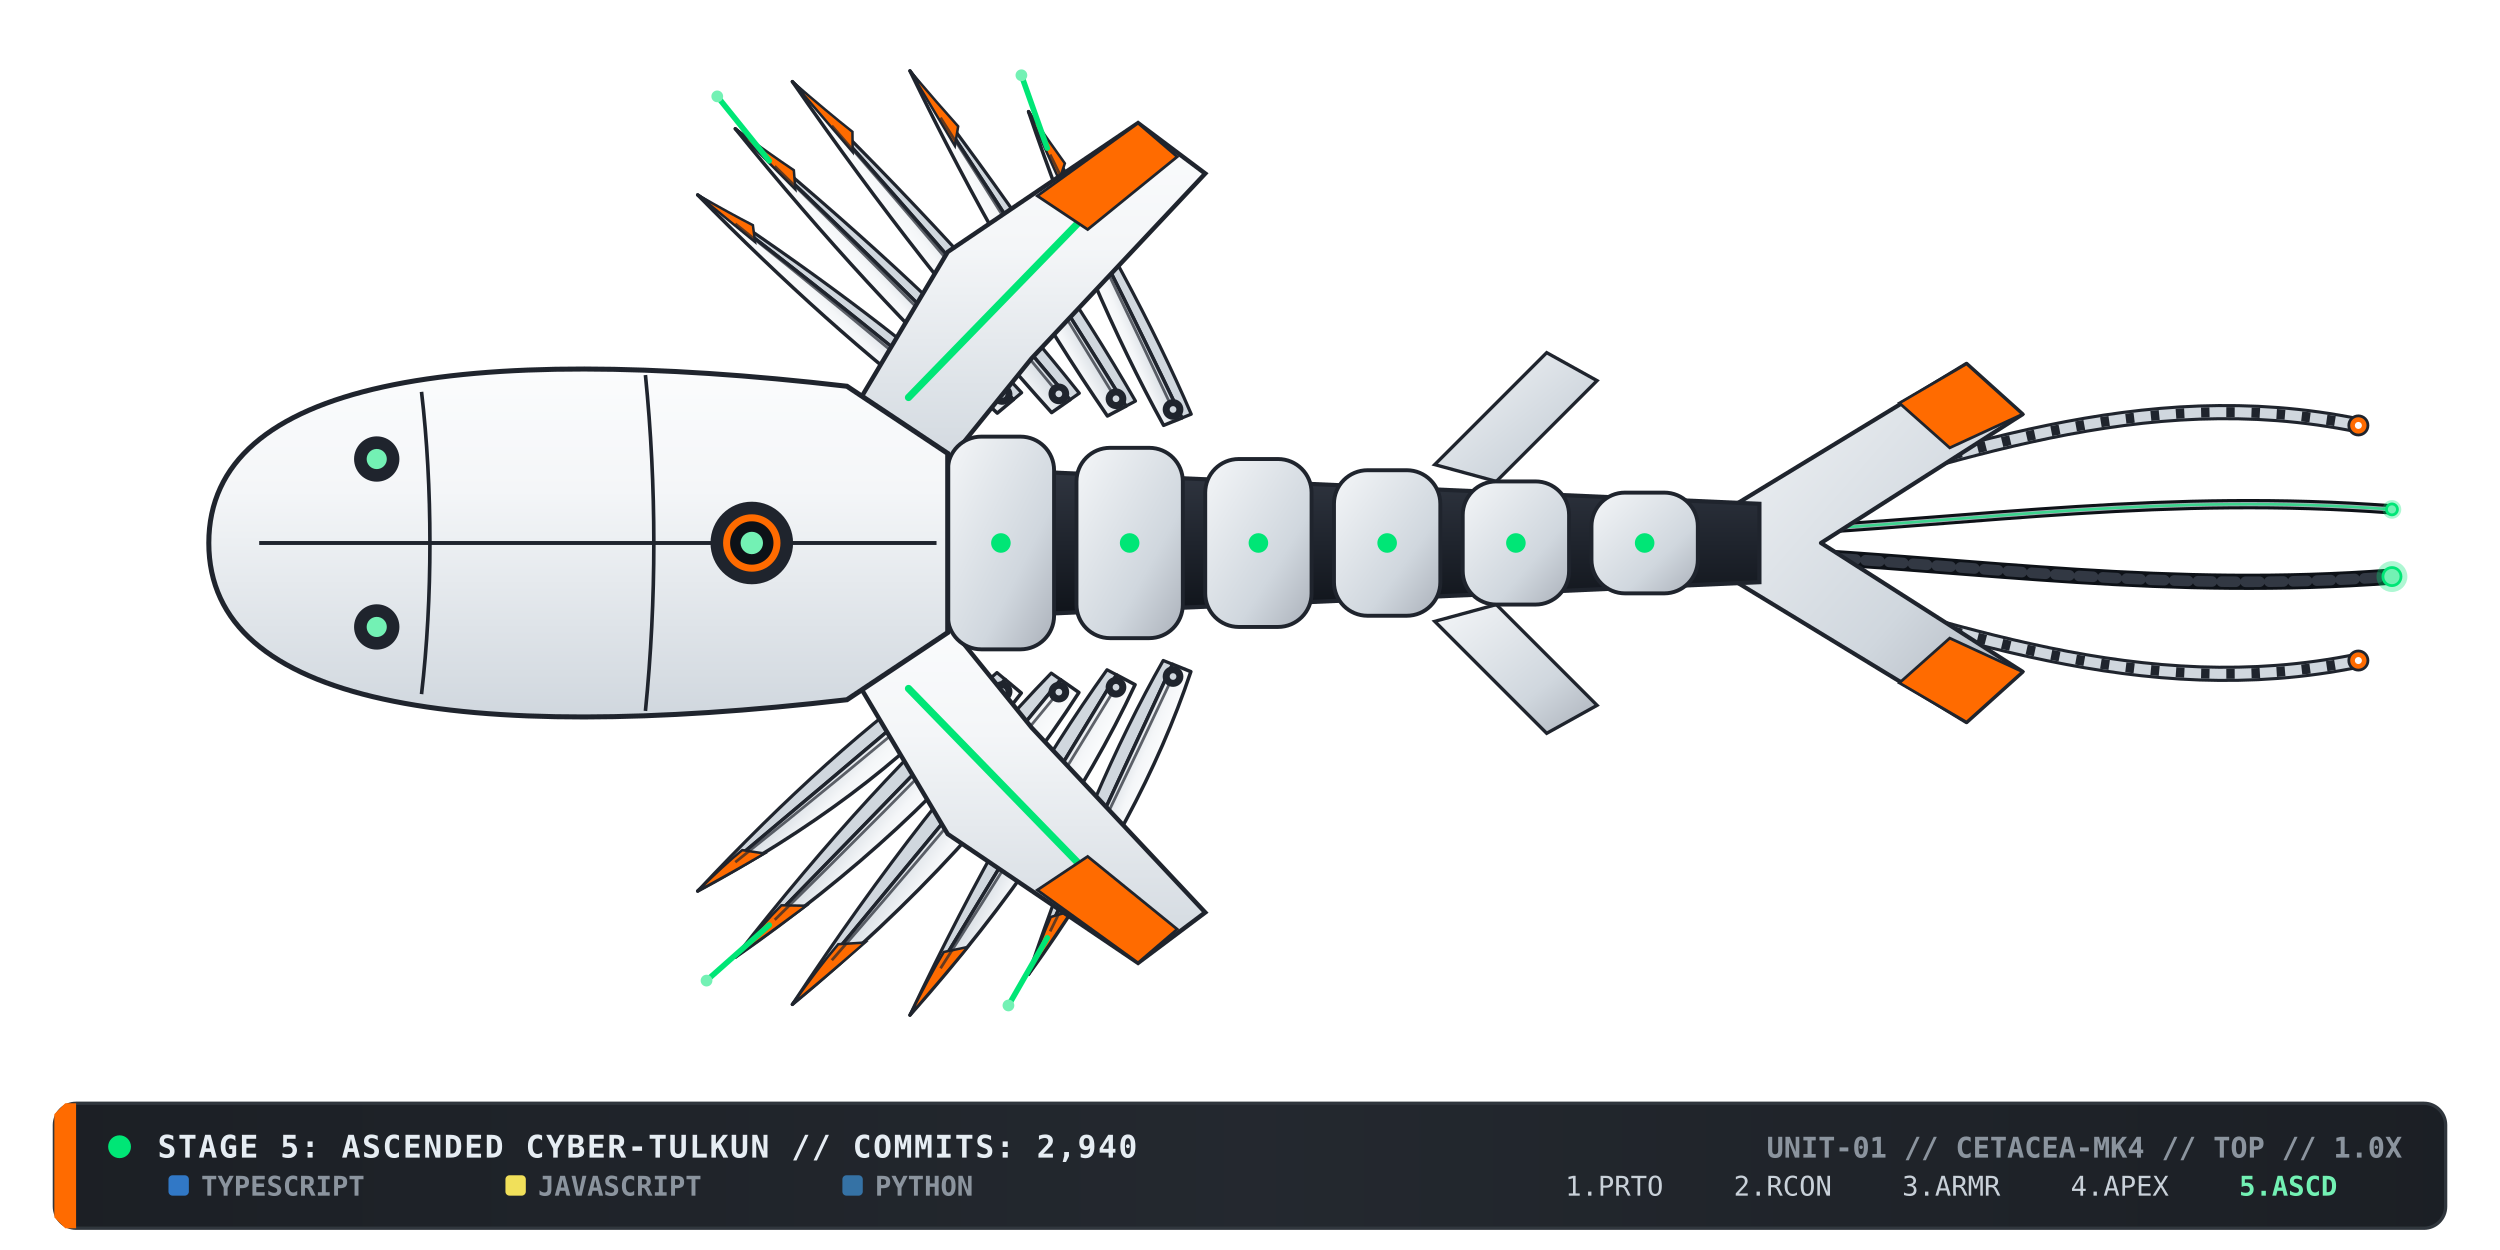
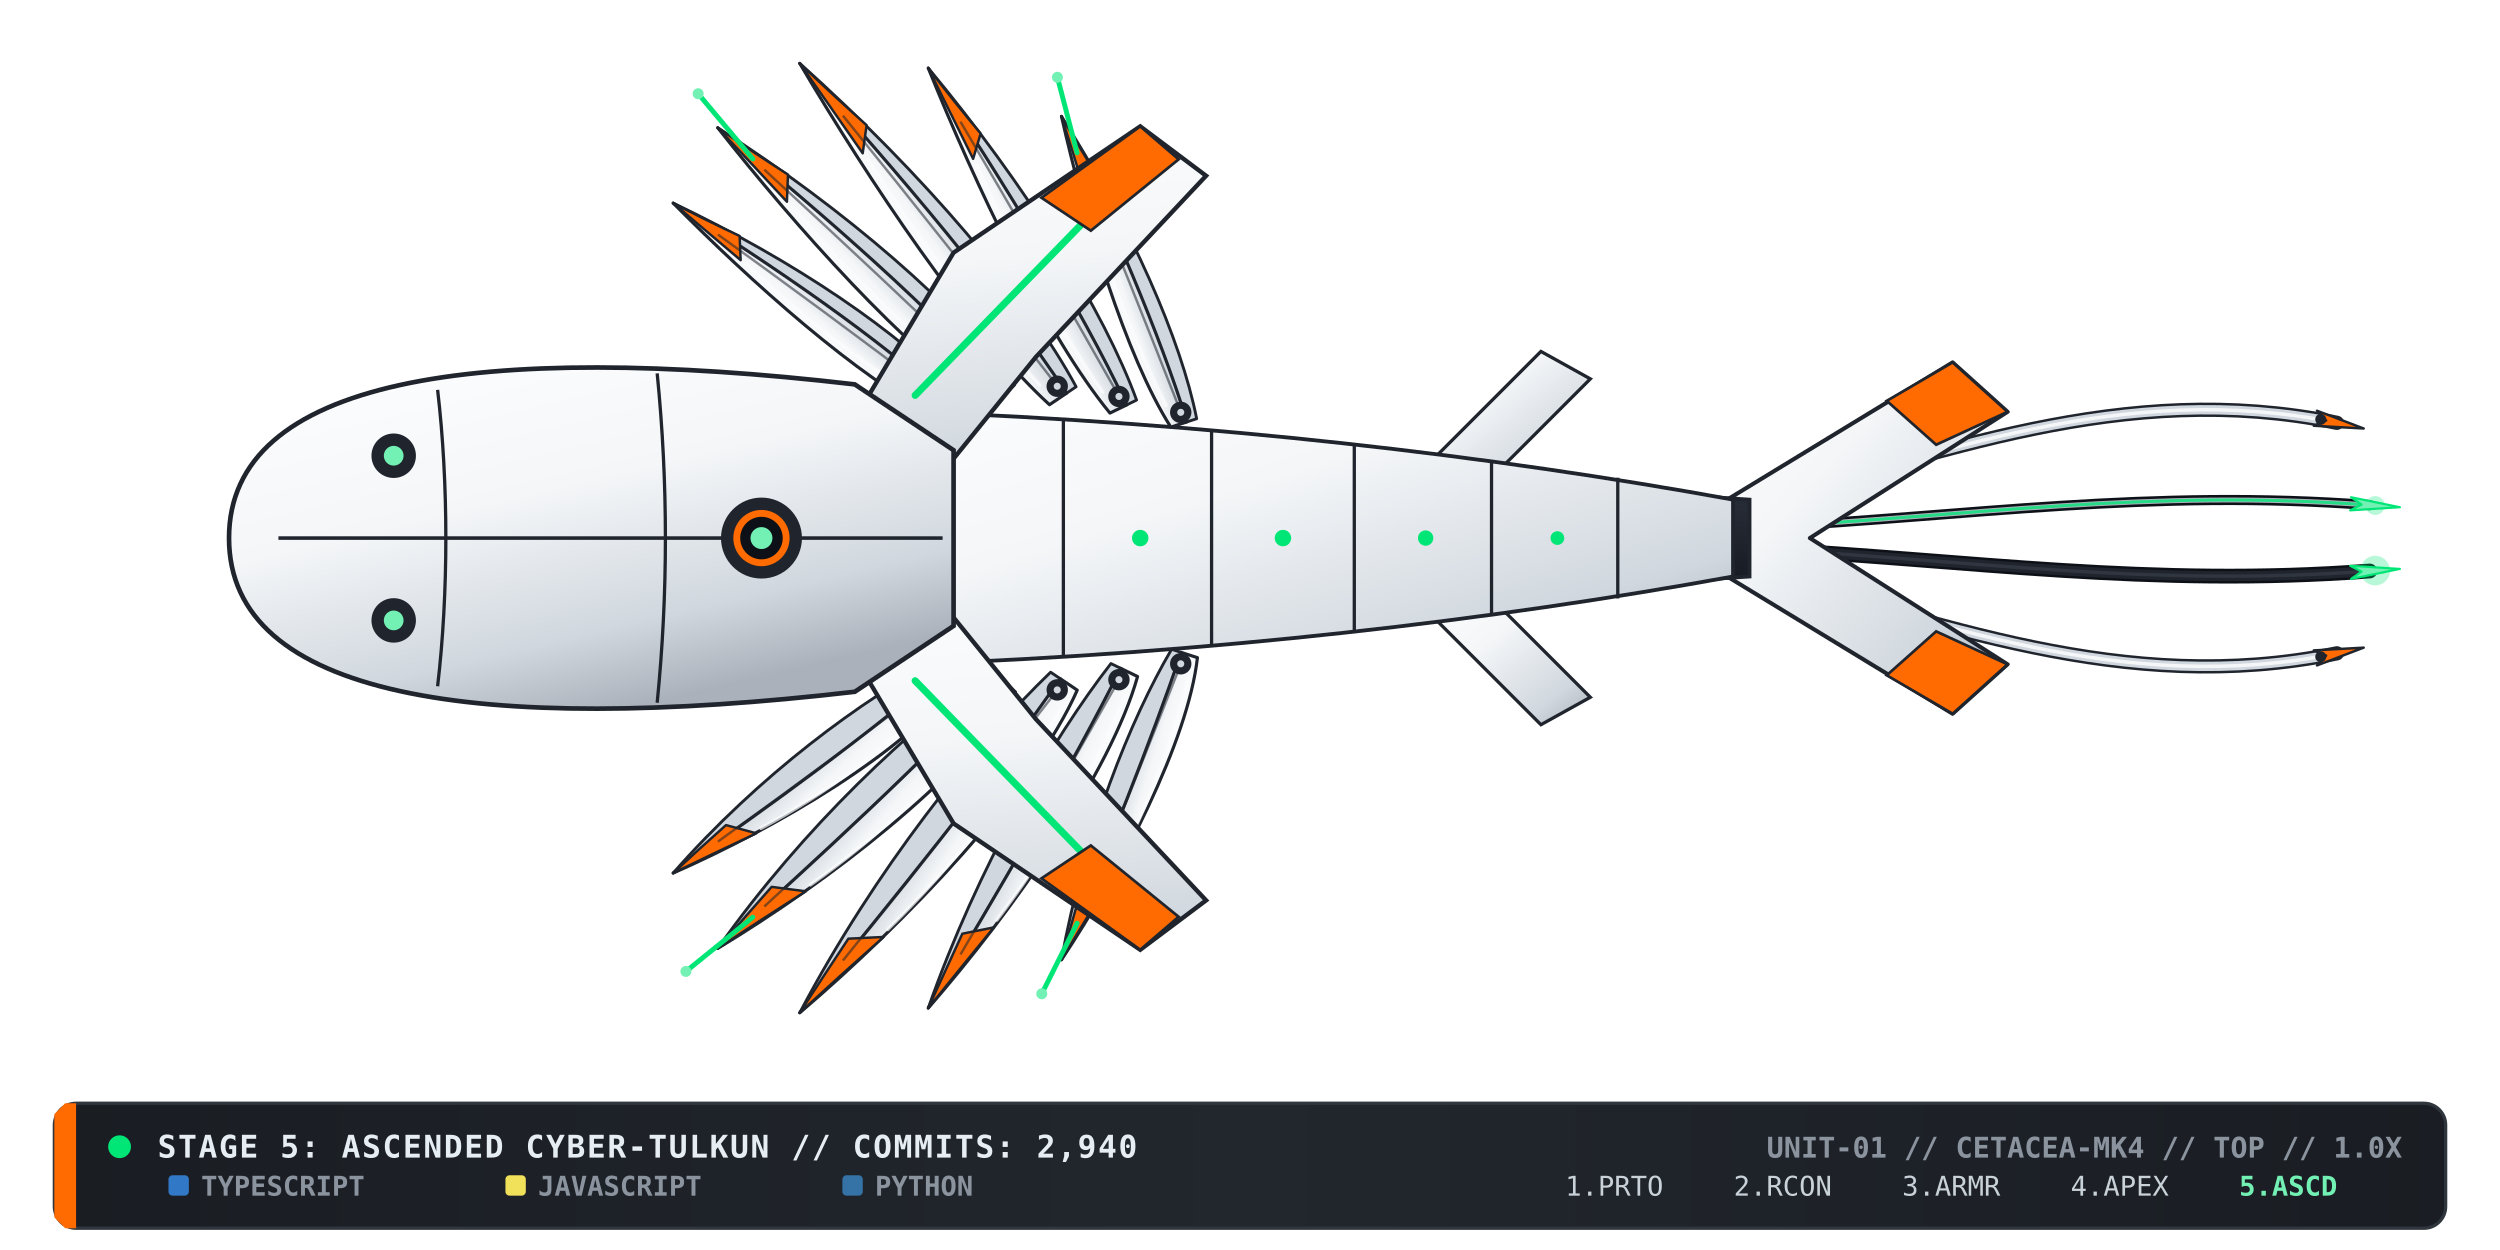
<svg xmlns="http://www.w3.org/2000/svg" viewBox="0 0 920 460" width="920" height="460" role="img" aria-label="Cyber-Tulkun - Armored Leviathan">
  <style>
    .cc-float {
      transform-box: fill-box;
      transform-origin: center;
-       animation: ccFloat 5.60s ease-in-out infinite;
+       animation: ccFloat 5.20s ease-in-out infinite;
+     }
+     .cc-tail-swim {
+       transform-box: fill-box;
+       animation: ccTailSwim 4.20s ease-in-out infinite;
+     }
+     .cc-fluke-wave {
+       transform-box: fill-box;
+       animation: ccFlukeWave 4.20s ease-in-out 0.45s infinite;
    }
    .cc-wing-near {
      transform-box: fill-box;
-       animation: ccWingNear 4.40s ease-in-out infinite;
+       animation: ccWingNear 4.00s ease-in-out infinite;
    }
    .cc-wing-far {
      transform-box: fill-box;
-       animation: ccWingFar 4.40s ease-in-out infinite;
+       animation: ccWingFar 4.00s ease-in-out infinite;
    }
    .cc-f1, .cc-f2, .cc-f3, .cc-f4, .cc-f5, .cc-f6 {
      transform-box: fill-box;
    }
-     .cc-f1 { animation: ccFeatherA 3.20s ease-in-out infinite; }
-     .cc-f2 { animation: ccFeatherB 3.50s ease-in-out 0.25s infinite; }
-     .cc-f3 { animation: ccFeatherA 3.80s ease-in-out 0.55s infinite; }
-     .cc-f4 { animation: ccFeatherB 3.40s ease-in-out 0.8s infinite; }
-     .cc-f5 { animation: ccFeatherA 3.70s ease-in-out 1.1s infinite; }
-     .cc-f6 { animation: ccFeatherB 3.10s ease-in-out 1.35s infinite; }
+     .cc-f1 { animation: ccFeatherA 3.10s ease-in-out infinite; }
+     .cc-f2 { animation: ccFeatherB 3.30s ease-in-out 0.25s infinite; }
+     .cc-f3 { animation: ccFeatherA 3.50s ease-in-out 0.55s infinite; }
+     .cc-f4 { animation: ccFeatherB 3.20s ease-in-out 0.8s infinite; }
+     .cc-f5 { animation: ccFeatherA 3.40s ease-in-out 1.1s infinite; }
+     .cc-f6 { animation: ccFeatherB 3.00s ease-in-out 1.35s infinite; }
    .cc-c1, .cc-c2, .cc-c3, .cc-c4, .cc-c5 {
      transform-box: fill-box;
    }
-     .cc-c1 { animation: ccCableA 4.60s ease-in-out infinite; }
-     .cc-c2 { animation: ccCableB 5.10s ease-in-out 0.4s infinite; }
-     .cc-c3 { animation: ccCableA 4.80s ease-in-out 0.9s infinite; }
-     .cc-c4 { animation: ccCableB 5.40s ease-in-out 1.3s infinite; }
-     .cc-c5 { animation: ccCableA 4.30s ease-in-out 0.6s infinite; }
+     .cc-c1 { animation: ccCableA 4.40s ease-in-out infinite; }
+     .cc-c2 { animation: ccCableB 4.80s ease-in-out 0.35s infinite; }
+     .cc-c3 { animation: ccCableA 4.60s ease-in-out 0.75s infinite; }
+     .cc-c4 { animation: ccCableB 5.10s ease-in-out 1.15s infinite; }
+     .cc-c5 { animation: ccCableA 4.20s ease-in-out 0.55s infinite; }
    .cc-pulse {
-       animation: ccPulse 2.40s ease-in-out infinite;
+       animation: ccPulse 2.20s ease-in-out infinite;
    }
    .cc-hud-blink {
-       animation: ccHudBlink 1.80s ease-in-out infinite;
+       animation: ccHudBlink 1.70s ease-in-out infinite;
    }
    @keyframes ccFloat {
-       0%, 100% { transform: translateY(-5px) rotate(-0.5deg); }
-       50% { transform: translateY(5px) rotate(0.5deg); }
+       0%, 100% { transform: translateY(-9px) rotate(-1.3deg); }
+       50% { transform: translateY(9px) rotate(1.3deg); }
+     }
+     @keyframes ccTailSwim {
+       0%, 100% { transform: rotate(-4.5deg) translateY(-2px); }
+       50% { transform: rotate(5.2deg) translateY(3px); }
+     }
+     @keyframes ccFlukeWave {
+       0%, 100% { transform: rotate(5deg); }
+       50% { transform: rotate(-6deg); }
    }
    @keyframes ccWingNear {
-       0%, 100% { transform: rotate(-2.4deg) translateY(-2px); }
-       50% { transform: rotate(2.8deg) translateY(3px); }
+       0%, 100% { transform: rotate(-6.2deg) translateY(-3px); }
+       50% { transform: rotate(7.2deg) translateY(4px); }
    }
    @keyframes ccWingFar {
-       0%, 100% { transform: rotate(2deg) translateY(2px); }
-       50% { transform: rotate(-2.4deg) translateY(-2px); }
+       0%, 100% { transform: rotate(5.5deg) translateY(2px); }
+       50% { transform: rotate(-6deg) translateY(-3px); }
    }
    @keyframes ccFeatherA {
-       0%, 100% { transform: rotate(-3.2deg); }
-       50% { transform: rotate(3.6deg); }
+       0%, 100% { transform: rotate(-5.2deg); }
+       50% { transform: rotate(6deg); }
    }
    @keyframes ccFeatherB {
-       0%, 100% { transform: rotate(3deg); }
-       50% { transform: rotate(-3.5deg); }
+       0%, 100% { transform: rotate(4.8deg); }
+       50% { transform: rotate(-5.5deg); }
    }
    @keyframes ccCableA {
-       0%, 100% { transform: rotate(-3.2deg) translateY(-2px); }
-       50% { transform: rotate(3.4deg) translateY(2.5px); }
+       0%, 100% { transform: rotate(-5.5deg) translateY(-3px); }
+       50% { transform: rotate(6deg) translateY(3.5px); }
    }
    @keyframes ccCableB {
-       0%, 100% { transform: rotate(2.8deg) translateY(2px); }
-       50% { transform: rotate(-3.1deg) translateY(-2px); }
+       0%, 100% { transform: rotate(5deg) translateY(3px); }
+       50% { transform: rotate(-5.5deg) translateY(-3px); }
    }
    @keyframes ccPulse {
-       0%, 100% { opacity: 0.68; }
+       0%, 100% { opacity: 0.48; }
      50% { opacity: 1; }
    }
    @keyframes ccHudBlink {
-       0%, 100% { opacity: 0.45; }
+       0%, 100% { opacity: 0.4; }
      50% { opacity: 1; }
    }
  </style>
  <defs>
-     <linearGradient id="cc-armor-v" x1="0%" y1="0%" x2="0%" y2="100%">
+     <linearGradient id="cc-armor-v" x1="0%" y1="0%" x2="10%" y2="100%">
+       <stop offset="0%" stop-color="#FBFCFD" />
+       <stop offset="42%" stop-color="#F4F6F8" />
+       <stop offset="100%" stop-color="#D0D7DE" />
+     </linearGradient>
+     <linearGradient id="cc-armor-d" x1="0%" y1="0%" x2="100%" y2="100%">
      <stop offset="0%" stop-color="#FBFCFD" />
      <stop offset="35%" stop-color="#F4F6F8" />
-       <stop offset="100%" stop-color="#D0D7DE" />
-     </linearGradient>
-     <linearGradient id="cc-armor-d" x1="0%" y1="0%" x2="100%" y2="100%">
-       <stop offset="0%" stop-color="#F4F6F8" />
-       <stop offset="65%" stop-color="#D0D7DE" />
+       <stop offset="78%" stop-color="#D0D7DE" />
+       <stop offset="100%" stop-color="#ABB1BA" />
+     </linearGradient>
+     <linearGradient id="cc-head-vol" x1="20%" y1="5%" x2="65%" y2="95%">
+       <stop offset="0%" stop-color="#FBFCFD" />
+       <stop offset="38%" stop-color="#F4F6F8" />
+       <stop offset="78%" stop-color="#D0D7DE" />
      <stop offset="100%" stop-color="#ABB1BA" />
    </linearGradient>
    <linearGradient id="cc-frame-v" x1="0%" y1="0%" x2="0%" y2="100%">
      <stop offset="0%" stop-color="#323843" />
      <stop offset="50%" stop-color="#1F242D" />
      <stop offset="100%" stop-color="#0D1117" />
    </linearGradient>
    <linearGradient id="cc-accent-v" x1="0%" y1="0%" x2="100%" y2="100%">
      <stop offset="0%" stop-color="#FF6B00" />
      <stop offset="100%" stop-color="#A84700" />
    </linearGradient>
    <radialGradient id="cc-energy-glow" cx="50%" cy="50%" r="50%">
-       <stop offset="0%" stop-color="#73F1B4" stop-opacity="0.95" />
-       <stop offset="45%" stop-color="#00E676" stop-opacity="0.55" />
+       <stop offset="0%" stop-color="#73F1B4" stop-opacity="0.98" />
+       <stop offset="45%" stop-color="#00E676" stop-opacity="0.58" />
      <stop offset="100%" stop-color="#00E676" stop-opacity="0" />
    </radialGradient>
    <linearGradient id="cc-hud-bg" x1="0%" y1="0%" x2="100%" y2="0%">
-       <stop offset="0%" stop-color="#0D1117" stop-opacity="0.94" />
-       <stop offset="50%" stop-color="#161B22" stop-opacity="0.94" />
-       <stop offset="100%" stop-color="#0D1117" stop-opacity="0.94" />
+       <stop offset="0%" stop-color="#0D1117" stop-opacity="0.95" />
+       <stop offset="50%" stop-color="#161B22" stop-opacity="0.95" />
+       <stop offset="100%" stop-color="#0D1117" stop-opacity="0.95" />
    </linearGradient>
  </defs>
-   <g transform="translate(0, -6)">
-     <g transform="translate(460, 212) scale(1.03) translate(-460, -212)">
+   <g transform="translate(0, -8)">
+     <g transform="translate(460, 205) scale(1.01) translate(-460, -205)">
      <g class="cc-float">
-         <g>
-           <g class="cc-c1" style="transform-origin: 642px 194px;">
-             <path d="M 642 194 C 710 176, 778 148, 856 164" fill="none" stroke="#1F242D" stroke-width="5.8" stroke-linecap="round" />
-             <path d="M 642 194 C 710 176, 778 148, 856 164" fill="none" stroke="#D0D7DE" stroke-width="3.6" stroke-linecap="round" />
-             <path d="M 642 194 C 710 176, 778 148, 856 164" fill="none" stroke="#1F242D" stroke-width="3.6" stroke-dasharray="3 6" />
-             <circle cx="856" cy="164" r="3.42" fill="#FF6B00" stroke="#1F242D" stroke-width="1" />
-             <circle cx="856" cy="164" r="1.26" fill="#FBFCFD" />
-           </g>
-           <g class="cc-c2" style="transform-origin: 646px 202px;">
-             <path d="M 646 202 C 722 198, 788 188, 868 194" fill="none" stroke="#0D1117" stroke-width="3.7" stroke-linecap="round" />
-             <path d="M 646 202 C 722 198, 788 188, 868 194" fill="none" stroke="#ABB1BA" stroke-width="1.5" stroke-linecap="round" />
-             <path class="cc-pulse" d="M 646 202 C 722 198, 788 188, 868 194" fill="none" stroke="#00E676" stroke-width="0.95" stroke-opacity="0.65" stroke-linecap="round" />
-             <circle class="cc-pulse" cx="868" cy="194" r="3.335" fill="#00E676" fill-opacity="0.32" />
-             <circle class="cc-pulse" cx="868" cy="194" r="1.955" fill="#73F1B4" stroke="#00E676" stroke-width="1" />
-           </g>
-           <g class="cc-c3" style="transform-origin: 646px 210px;">
-             <path d="M 646 210 C 722 214, 788 224, 868 218" fill="none" stroke="#0D1117" stroke-width="5.8" stroke-linecap="round" />
-             <path d="M 646 210 C 722 214, 788 224, 868 218" fill="none" stroke="#323843" stroke-width="3.8" stroke-linecap="round" stroke-dasharray="5 3.5" />
-             <circle class="cc-pulse" cx="868" cy="218" r="5.51" fill="#00E676" fill-opacity="0.32" />
-             <circle class="cc-pulse" cx="868" cy="218" r="3.23" fill="#73F1B4" stroke="#00E676" stroke-width="1" />
-           </g>
-           <g class="cc-c4" style="transform-origin: 642px 218px;">
-             <path d="M 642 218 C 710 236, 778 264, 856 248" fill="none" stroke="#1F242D" stroke-width="5.8" stroke-linecap="round" />
-             <path d="M 642 218 C 710 236, 778 264, 856 248" fill="none" stroke="#D0D7DE" stroke-width="3.6" stroke-linecap="round" />
-             <path d="M 642 218 C 710 236, 778 264, 856 248" fill="none" stroke="#1F242D" stroke-width="3.6" stroke-dasharray="3 6" />
-             <circle cx="856" cy="248" r="3.42" fill="#FF6B00" stroke="#1F242D" stroke-width="1" />
-             <circle cx="856" cy="248" r="1.26" fill="#FBFCFD" />
-           </g>
+         <g class="cc-tail-swim" style="transform-origin: 430px 206px;">
+           <g>
+             <g class="cc-c1" style="transform-origin: 642px 194px;">
+               <path d="M 642 194 C 710 176, 778 148, 856 164" fill="none" stroke="#1F242D" stroke-width="5.2" stroke-linecap="round" />
+               <path d="M 642 194 C 710 176, 778 148, 856 164" fill="none" stroke="#D0D7DE" stroke-width="3.4" stroke-linecap="round" />
+               <path d="M 642 194 C 710 176, 778 148, 856 164" fill="none" stroke="#FBFCFD" stroke-width="1.292" stroke-linecap="round" opacity="0.85" />
+               <g transform="translate(856, 164) rotate(12)">
+                 <path d="M -8 -2.8 L 10 0 L -8 2.8 L -4 0 Z" fill="#FF6B00" stroke="#1F242D" stroke-width="0.9" stroke-linejoin="round" />
+                 <circle cx="-6" cy="0" r="2" fill="#1F242D" />
+               </g>
+             </g>
+             <g class="cc-c2" style="transform-origin: 646px 202px;">
+               <path d="M 646 202 C 722 198, 788 188, 868 194" fill="none" stroke="#0D1117" stroke-width="3.7" stroke-linecap="round" />
+               <path d="M 646 202 C 722 198, 788 188, 868 194" fill="none" stroke="#ABB1BA" stroke-width="1.8" stroke-linecap="round" />
+               <path class="cc-pulse" d="M 646 202 C 722 198, 788 188, 868 194" fill="none" stroke="#00E676" stroke-width="1.1" stroke-opacity="0.78" stroke-linecap="round" />
+               <g transform="translate(868, 194) rotate(4)">
+                 <circle class="cc-pulse" cx="2" cy="0" r="3.45" fill="#00E676" fill-opacity="0.28" />
+                 <path class="cc-pulse" d="M -7 -2.4 L 11 0 L -7 2.4 L -3 0 Z" fill="#73F1B4" stroke="#00E676" stroke-width="0.8" stroke-linejoin="round" />
+               </g>
+             </g>
+             <g class="cc-c3" style="transform-origin: 646px 210px;">
+               <path d="M 646 210 C 722 214, 788 224, 868 218" fill="none" stroke="#0D1117" stroke-width="5.4" stroke-linecap="round" />
+               <path d="M 646 210 C 722 214, 788 224, 868 218" fill="none" stroke="#1F242D" stroke-width="3.6" stroke-linecap="round" />
+               <path d="M 646 210 C 722 214, 788 224, 868 218" fill="none" stroke="#323843" stroke-width="1.26" stroke-linecap="round" opacity="0.85" />
+               <g transform="translate(868, 218) rotate(-4)">
+                 <circle class="cc-pulse" cx="2" cy="0" r="5.4" fill="#00E676" fill-opacity="0.28" />
+                 <path class="cc-pulse" d="M -7 -2.4 L 11 0 L -7 2.4 L -3 0 Z" fill="#73F1B4" stroke="#00E676" stroke-width="0.8" stroke-linejoin="round" />
+               </g>
+             </g>
+             <g class="cc-c4" style="transform-origin: 642px 218px;">
+               <path d="M 642 218 C 710 236, 778 264, 856 248" fill="none" stroke="#1F242D" stroke-width="5.2" stroke-linecap="round" />
+               <path d="M 642 218 C 710 236, 778 264, 856 248" fill="none" stroke="#D0D7DE" stroke-width="3.4" stroke-linecap="round" />
+               <path d="M 642 218 C 710 236, 778 264, 856 248" fill="none" stroke="#FBFCFD" stroke-width="1.292" stroke-linecap="round" opacity="0.85" />
+               <g transform="translate(856, 248) rotate(-12)">
+                 <path d="M -8 -2.8 L 10 0 L -8 2.8 L -4 0 Z" fill="#FF6B00" stroke="#1F242D" stroke-width="0.9" stroke-linejoin="round" />
+                 <circle cx="-6" cy="0" r="2" fill="#1F242D" />
+               </g>
+             </g>
+           </g>
+           <g>
+             <path d="M 526 178 L 566 138 L 584 148 L 548 184 Z" fill="url(#cc-armor-d)" stroke="#1F242D" stroke-width="1.2" />
+             <path d="M 526 234 L 566 274 L 584 264 L 548 228 Z" fill="url(#cc-armor-d)" stroke="#1F242D" stroke-width="1.2" />
+           </g>
+           <g class="cc-fluke-wave" style="transform-origin: 632px 206px;">
+             <path d="M 624 198 L 716 142 L 736 160 L 664 206 L 736 252 L 716 270 L 624 214 Z" fill="url(#cc-armor-d)" stroke="#1F242D" stroke-width="1.5" stroke-linejoin="round" />
+             <path d="M 692 156 L 716 142 L 736 160 L 710 172 Z" fill="#FF6B00" stroke="#1F242D" stroke-width="1" />
+             <path d="M 692 256 L 716 270 L 736 252 L 710 240 Z" fill="#FF6B00" stroke="#1F242D" stroke-width="1" />
+           </g>
+           <path d="M 332 172 L 642 192 L 642 220 L 332 240 Z" fill="url(#cc-frame-v)" stroke="#1F242D" stroke-width="1.4" />
+           <path d="M 336 160 C 446 164, 548 176, 636 192 L 636 220 C 548 236, 446 248, 336 252 Z" fill="url(#cc-armor-d)" stroke="#1F242D" stroke-width="1.4" />
+           <path d="M 392 163 L 392 249 M 446 167 L 446 245 M 498 172 L 498 240 M 548 178 L 548 234 M 594 184 L 594 228" stroke="#1F242D" stroke-width="1.2" />
+           <circle class="cc-pulse" cx="420" cy="206" r="3" fill="#00E676" />
+           <circle class="cc-pulse" cx="472" cy="206" r="3" fill="#00E676" />
+           <circle class="cc-pulse" cx="524" cy="206" r="2.8" fill="#00E676" />
+           <circle class="cc-pulse" cx="572" cy="206" r="2.5" fill="#00E676" />
        </g>
        <g class="cc-wing-far" style="transform-origin: 344px 170px;">
-           <g transform="translate(356.0, 158.0) rotate(-135.0)">
+           <g transform="translate(350.0, 158.0) rotate(-138.0)">
            <g class="cc-f1" style="transform-origin: 0px 0px;">
-               <path d="M 0 1.8 Q 62.4 -3.9, 120 -12 Q 50.4 2.25, 0 5.4 Z" fill="#D0D7DE" stroke="#1F242D" stroke-width="1.15" stroke-linejoin="round" />
-               <path d="M 0 -5.25 Q 54 -12.6, 120 -12 Q 62.4 -3.9, 0 1.8 Z" fill="url(#cc-armor-v)" stroke="#1F242D" stroke-width="1.25" stroke-linejoin="round" />
-               <path d="M 93.6 -9.4 Q 108 -10.8, 120 -12 Q 106.8 -8.4, 98.4 -5.7 Z" fill="#FF6B00" stroke="#1F242D" stroke-width="0.9" />
-               <path d="M 3 0 Q 57.6 -4.56, 103.2 -9.8" fill="none" stroke="#1F242D" stroke-width="1" opacity="0.7" />
-               <circle cx="4" cy="0" r="3.2" fill="#1F242D" stroke="#1F242D" stroke-width="1" />
-               <circle cx="4" cy="0" r="1.2" fill="#D0D7DE" />
-             </g>
-           </g>
-           <g transform="translate(374.0, 156.0) rotate(-130.0)">
+               <path d="M 0 1.0 C 37.2 1.7, 80.6 -5.8, 124.0 -12.0 C 76.9 2.0, 29.8 8.4, 0 5.2 Z" fill="#D0D7DE" stroke="#1F242D" stroke-width="1.05" stroke-linejoin="round" />
+               <path d="M 0 -5.6 C 31.0 -14.3, 84.3 -14.3, 124.0 -12.0 C 80.6 -4.4, 34.7 1.7, 0 1.2 Z" fill="url(#cc-armor-v)" stroke="#1F242D" stroke-width="1.15" stroke-linejoin="round" />
+               <path d="M 91.8 -11.0 Q 109.1 -11.5, 124.0 -12.0 Q 110.4 -8.5, 98.0 -4.7 Z" fill="#FF6B00" stroke="#1F242D" stroke-width="0.9" stroke-linejoin="round" />
+               <path d="M 8 -4.7 Q 49.6 -11.9, 89.3 -10.7" fill="none" stroke="#FBFCFD" stroke-width="1.3" stroke-linecap="round" opacity="0.7" />
+               <path d="M 5 0 Q 55.8 -4.3, 104.2 -9.6" fill="none" stroke="#1F242D" stroke-width="0.9" opacity="0.55" />
+               <circle cx="4" cy="0" r="3.4" fill="#1F242D" stroke="#1F242D" stroke-width="1" />
+               <circle cx="4" cy="0" r="1.3" fill="#D0D7DE" />
+             </g>
+           </g>
+           <g transform="translate(370.0, 154.0) rotate(-132.0)">
            <g class="cc-f2" style="transform-origin: 0px 0px;">
-               <path d="M 0 1.92 Q 71.76 -3.8, 138 -12 Q 57.96 2.8, 0 5.76 Z" fill="#D0D7DE" stroke="#1F242D" stroke-width="1.15" stroke-linejoin="round" />
-               <path d="M 0 -5.6 Q 62.1 -13.28, 138 -12 Q 71.76 -3.8, 0 1.92 Z" fill="url(#cc-armor-v)" stroke="#1F242D" stroke-width="1.25" stroke-linejoin="round" />
-               <path d="M 107.6 -9.5 Q 124.2 -10.88, 138 -12 Q 122.82 -8.28, 113.2 -5.5 Z" fill="#FF6B00" stroke="#1F242D" stroke-width="0.9" />
-               <path d="M 3 0 Q 66.24 -4.56, 118.7 -9.8" fill="none" stroke="#1F242D" stroke-width="1" opacity="0.7" />
-               <path class="cc-pulse" d="M 121.4 -10.1 L 151.0 -9.5" stroke="#00E676" stroke-width="2" stroke-linecap="round" />
-               <circle class="cc-pulse" cx="151.0" cy="-9.5" r="2.1" fill="#73F1B4" />
-               <circle cx="4" cy="0" r="3.2" fill="#1F242D" stroke="#1F242D" stroke-width="1" />
-               <circle cx="4" cy="0" r="1.2" fill="#D0D7DE" />
-             </g>
-           </g>
-           <g transform="translate(394.0, 156.0) rotate(-125.0)">
+               <path d="M 0 1.1 C 42.6 1.9, 92.3 -5.8, 142.0 -12.0 C 88.0 2.8, 34.1 9.3, 0 5.6 Z" fill="#D0D7DE" stroke="#1F242D" stroke-width="1.05" stroke-linejoin="round" />
+               <path d="M 0 -6.1 C 35.5 -15.4, 96.6 -15.0, 142.0 -12.0 C 92.3 -4.3, 39.8 1.9, 0 1.4 Z" fill="url(#cc-armor-v)" stroke="#1F242D" stroke-width="1.15" stroke-linejoin="round" />
+               <path d="M 105.1 -11.3 Q 125.0 -11.6, 142.0 -12.0 Q 126.4 -8.3, 112.2 -4.4 Z" fill="#FF6B00" stroke="#1F242D" stroke-width="0.9" stroke-linejoin="round" />
+               <path d="M 8 -5.1 Q 56.8 -12.7, 102.2 -11.0" fill="none" stroke="#FBFCFD" stroke-width="1.3" stroke-linecap="round" opacity="0.7" />
+               <path d="M 5 0 Q 63.9 -4.3, 119.3 -9.6" fill="none" stroke="#1F242D" stroke-width="0.9" opacity="0.55" />
+               <path class="cc-pulse" d="M 125.0 -10.1 L 156.0 -9.0" stroke="#00E676" stroke-width="1.8" stroke-linecap="round" />
+               <circle class="cc-pulse" cx="156.0" cy="-9.0" r="2" fill="#73F1B4" />
+               <circle cx="4" cy="0" r="3.4" fill="#1F242D" stroke="#1F242D" stroke-width="1" />
+               <circle cx="4" cy="0" r="1.3" fill="#D0D7DE" />
+             </g>
+           </g>
+           <g transform="translate(392.0, 154.0) rotate(-124.0)">
            <g class="cc-f3" style="transform-origin: 0px 0px;">
-               <path d="M 0 2.04 Q 78 -4.6, 150 -14 Q 63 2.35, 0 6.12 Z" fill="#D0D7DE" stroke="#1F242D" stroke-width="1.15" stroke-linejoin="round" />
-               <path d="M 0 -5.95 Q 67.5 -14.36, 150 -14 Q 78 -4.6, 0 2.04 Z" fill="url(#cc-armor-v)" stroke="#1F242D" stroke-width="1.25" stroke-linejoin="round" />
-               <path d="M 117.0 -10.8 Q 135 -12.56, 150 -14 Q 133.5 -9.86, 123.0 -6.7 Z" fill="#FF6B00" stroke="#1F242D" stroke-width="0.9" />
-               <path d="M 3 0 Q 72 -5.32, 129.0 -11.5" fill="none" stroke="#1F242D" stroke-width="1" opacity="0.7" />
-               <circle cx="4" cy="0" r="3.2" fill="#1F242D" stroke="#1F242D" stroke-width="1" />
-               <circle cx="4" cy="0" r="1.2" fill="#D0D7DE" />
-             </g>
-           </g>
-           <g transform="translate(414.0, 158.0) rotate(-118.0)">
+               <path d="M 0 1.1 C 46.2 1.9, 100.1 -5.8, 154.0 -12.0 C 95.5 2.8, 37.0 9.3, 0 5.6 Z" fill="#D0D7DE" stroke="#1F242D" stroke-width="1.05" stroke-linejoin="round" />
+               <path d="M 0 -6.1 C 38.5 -15.4, 104.7 -15.0, 154.0 -12.0 C 100.1 -4.3, 43.1 1.9, 0 1.4 Z" fill="url(#cc-armor-v)" stroke="#1F242D" stroke-width="1.15" stroke-linejoin="round" />
+               <path d="M 114.0 -11.3 Q 135.5 -11.6, 154.0 -12.0 Q 137.1 -8.3, 121.7 -4.4 Z" fill="#FF6B00" stroke="#1F242D" stroke-width="0.9" stroke-linejoin="round" />
+               <path d="M 8 -5.1 Q 61.6 -12.7, 110.9 -11.0" fill="none" stroke="#FBFCFD" stroke-width="1.3" stroke-linecap="round" opacity="0.7" />
+               <path d="M 5 0 Q 69.3 -4.3, 129.4 -9.6" fill="none" stroke="#1F242D" stroke-width="0.9" opacity="0.55" />
+               <circle cx="4" cy="0" r="3.4" fill="#1F242D" stroke="#1F242D" stroke-width="1" />
+               <circle cx="4" cy="0" r="1.3" fill="#D0D7DE" />
+             </g>
+           </g>
+           <g transform="translate(414.0, 158.0) rotate(-116.0)">
            <g class="cc-f4" style="transform-origin: 0px 0px;">
-               <path d="M 0 1.92 Q 73.84 -2.9, 142 -10 Q 59.64 3.8, 0 5.76 Z" fill="#D0D7DE" stroke="#1F242D" stroke-width="1.15" stroke-linejoin="round" />
-               <path d="M 0 -5.6 Q 63.9 -12.88, 142 -10 Q 73.84 -2.9, 0 1.92 Z" fill="url(#cc-armor-v)" stroke="#1F242D" stroke-width="1.25" stroke-linejoin="round" />
-               <path d="M 110.8 -8.4 Q 127.8 -9.28, 142 -10 Q 126.38 -6.58, 116.4 -4.1 Z" fill="#FF6B00" stroke="#1F242D" stroke-width="0.9" />
-               <path d="M 3 0 Q 68.16 -3.8, 122.1 -8.2" fill="none" stroke="#1F242D" stroke-width="1" opacity="0.7" />
-               <circle cx="4" cy="0" r="3.2" fill="#1F242D" stroke="#1F242D" stroke-width="1" />
-               <circle cx="4" cy="0" r="1.2" fill="#D0D7DE" />
-             </g>
-           </g>
-           <g transform="translate(434.0, 162.0) rotate(-112.0)">
+               <path d="M 0 1.0 C 42.6 1.7, 92.3 -4.8, 142.0 -10.0 C 88.0 3.3, 34.1 8.8, 0 5.2 Z" fill="#D0D7DE" stroke="#1F242D" stroke-width="1.05" stroke-linejoin="round" />
+               <path d="M 0 -5.6 C 35.5 -14.1, 96.6 -13.2, 142.0 -10.0 C 92.3 -3.5, 39.8 1.7, 0 1.2 Z" fill="url(#cc-armor-v)" stroke="#1F242D" stroke-width="1.15" stroke-linejoin="round" />
+               <path d="M 105.1 -9.8 Q 125.0 -9.9, 142.0 -10.0 Q 126.4 -6.8, 112.2 -3.3 Z" fill="#FF6B00" stroke="#1F242D" stroke-width="0.9" stroke-linejoin="round" />
+               <path d="M 8 -4.7 Q 56.8 -11.5, 102.2 -9.6" fill="none" stroke="#FBFCFD" stroke-width="1.3" stroke-linecap="round" opacity="0.7" />
+               <path d="M 5 0 Q 63.9 -3.6, 119.3 -8.0" fill="none" stroke="#1F242D" stroke-width="0.9" opacity="0.55" />
+               <circle cx="4" cy="0" r="3.4" fill="#1F242D" stroke="#1F242D" stroke-width="1" />
+               <circle cx="4" cy="0" r="1.3" fill="#D0D7DE" />
+             </g>
+           </g>
+           <g transform="translate(436.0, 164.0) rotate(-108.0)">
            <g class="cc-f5" style="transform-origin: 0px 0px;">
-               <path d="M 0 1.8 Q 63.44 -2.1, 122 -8 Q 51.24 4.25, 0 5.4 Z" fill="#D0D7DE" stroke="#1F242D" stroke-width="1.15" stroke-linejoin="round" />
-               <path d="M 0 -5.25 Q 54.9 -11.8, 122 -8 Q 63.44 -2.1, 0 1.8 Z" fill="url(#cc-armor-v)" stroke="#1F242D" stroke-width="1.25" stroke-linejoin="round" />
-               <path d="M 95.2 -7.0 Q 109.8 -7.6, 122 -8 Q 108.58 -5, 100.0 -2.9 Z" fill="#FF6B00" stroke="#1F242D" stroke-width="0.9" />
-               <path d="M 3 0 Q 58.56 -3.04, 104.9 -6.6" fill="none" stroke="#1F242D" stroke-width="1" opacity="0.7" />
-               <path class="cc-pulse" d="M 107.4 -6.7 L 135.0 -5.5" stroke="#00E676" stroke-width="2" stroke-linecap="round" />
-               <circle class="cc-pulse" cx="135.0" cy="-5.5" r="2.1" fill="#73F1B4" />
-               <circle cx="4" cy="0" r="3.2" fill="#1F242D" stroke="#1F242D" stroke-width="1" />
-               <circle cx="4" cy="0" r="1.2" fill="#D0D7DE" />
+               <path d="M 0 0.9 C 36.0 1.6, 78.0 -3.8, 120.0 -8.0 C 74.4 3.8, 28.8 8.3, 0 4.8 Z" fill="#D0D7DE" stroke="#1F242D" stroke-width="1.05" stroke-linejoin="round" />
+               <path d="M 0 -5.1 C 30.0 -12.8, 81.6 -11.5, 120.0 -8.0 C 78.0 -2.7, 33.6 1.6, 0 1.1 Z" fill="url(#cc-armor-v)" stroke="#1F242D" stroke-width="1.15" stroke-linejoin="round" />
+               <path d="M 88.8 -8.4 Q 105.6 -8.1, 120.0 -8.0 Q 106.8 -5.2, 94.8 -2.2 Z" fill="#FF6B00" stroke="#1F242D" stroke-width="0.9" stroke-linejoin="round" />
+               <path d="M 8 -4.3 Q 48.0 -10.3, 86.4 -8.1" fill="none" stroke="#FBFCFD" stroke-width="1.3" stroke-linecap="round" opacity="0.7" />
+               <path d="M 5 0 Q 54.0 -2.9, 100.8 -6.4" fill="none" stroke="#1F242D" stroke-width="0.9" opacity="0.55" />
+               <path class="cc-pulse" d="M 105.6 -6.7 L 134.0 -5.0" stroke="#00E676" stroke-width="1.8" stroke-linecap="round" />
+               <circle class="cc-pulse" cx="134.0" cy="-5.0" r="2" fill="#73F1B4" />
+               <circle cx="4" cy="0" r="3.4" fill="#1F242D" stroke="#1F242D" stroke-width="1" />
+               <circle cx="4" cy="0" r="1.3" fill="#D0D7DE" />
            </g>
          </g>
          <path d="M 308 176 L 352 102 L 420 56 L 444 74 L 382 140 L 348 182 Z" fill="url(#cc-armor-v)" stroke="#1F242D" stroke-width="1.6" />
          <path class="cc-pulse" d="M 338 154 L 408 82" stroke="#00E676" stroke-width="2.6" stroke-linecap="round" />
          <path d="M 384 82 L 420 56 L 434 68 L 402 94 Z" fill="#FF6B00" stroke="#1F242D" stroke-width="1" />
        </g>
        <g class="cc-wing-near" style="transform-origin: 344px 242px;">
-           <g transform="translate(356.0, 254.0) rotate(135.0)">
+           <g transform="translate(350.0, 254.0) rotate(138.0)">
            <g class="cc-f2" style="transform-origin: 0px 0px;">
-               <path d="M 0 1.8 Q 62.4 6.9, 120 12 Q 50.4 14.25, 0 5.4 Z" fill="#D0D7DE" stroke="#1F242D" stroke-width="1.15" stroke-linejoin="round" />
-               <path d="M 0 -5.25 Q 54 -7.8, 120 12 Q 62.4 6.9, 0 1.8 Z" fill="url(#cc-armor-v)" stroke="#1F242D" stroke-width="1.25" stroke-linejoin="round" />
-               <path d="M 93.6 4.6 Q 108 8.4, 120 12 Q 106.8 12, 98.4 11.1 Z" fill="#FF6B00" stroke="#1F242D" stroke-width="0.9" />
-               <path d="M 3 0 Q 57.6 4.56, 103.2 9.8" fill="none" stroke="#1F242D" stroke-width="1" opacity="0.7" />
-               <circle cx="4" cy="0" r="3.2" fill="#1F242D" stroke="#1F242D" stroke-width="1" />
-               <circle cx="4" cy="0" r="1.2" fill="#D0D7DE" />
-             </g>
-           </g>
-           <g transform="translate(374.0, 256.0) rotate(130.0)">
+               <path d="M 0 1.0 C 37.2 1.7, 80.6 5.8, 124.0 12.0 C 76.9 17.6, 29.8 12.8, 0 5.2 Z" fill="#D0D7DE" stroke="#1F242D" stroke-width="1.05" stroke-linejoin="round" />
+               <path d="M 0 -5.6 C 31.0 -11.9, 84.3 -1.1, 124.0 12.0 C 80.6 6.4, 34.7 1.7, 0 1.2 Z" fill="url(#cc-armor-v)" stroke="#1F242D" stroke-width="1.15" stroke-linejoin="round" />
+               <path d="M 91.8 2.5 Q 109.1 7.7, 124.0 12.0 Q 110.4 12.2, 98.0 12.1 Z" fill="#FF6B00" stroke="#1F242D" stroke-width="0.9" stroke-linejoin="round" />
+               <path d="M 8 -4.7 Q 49.6 -7.1, 89.3 2.7" fill="none" stroke="#FBFCFD" stroke-width="1.3" stroke-linecap="round" opacity="0.7" />
+               <path d="M 5 0 Q 55.8 4.3, 104.2 9.6" fill="none" stroke="#1F242D" stroke-width="0.9" opacity="0.55" />
+               <circle cx="4" cy="0" r="3.4" fill="#1F242D" stroke="#1F242D" stroke-width="1" />
+               <circle cx="4" cy="0" r="1.3" fill="#D0D7DE" />
+             </g>
+           </g>
+           <g transform="translate(370.0, 258.0) rotate(132.0)">
            <g class="cc-f3" style="transform-origin: 0px 0px;">
-               <path d="M 0 1.92 Q 71.76 7, 138 12 Q 57.96 14.8, 0 5.76 Z" fill="#D0D7DE" stroke="#1F242D" stroke-width="1.15" stroke-linejoin="round" />
-               <path d="M 0 -5.6 Q 62.1 -8.48, 138 12 Q 71.76 7, 0 1.92 Z" fill="url(#cc-armor-v)" stroke="#1F242D" stroke-width="1.25" stroke-linejoin="round" />
-               <path d="M 107.6 4.4 Q 124.2 8.32, 138 12 Q 122.82 12.12, 113.2 11.3 Z" fill="#FF6B00" stroke="#1F242D" stroke-width="0.9" />
-               <path d="M 3 0 Q 66.24 4.56, 118.7 9.8" fill="none" stroke="#1F242D" stroke-width="1" opacity="0.7" />
-               <path class="cc-pulse" d="M 121.4 10.1 L 151.0 14.5" stroke="#00E676" stroke-width="2" stroke-linecap="round" />
-               <circle class="cc-pulse" cx="151.0" cy="14.5" r="2.1" fill="#73F1B4" />
-               <circle cx="4" cy="0" r="3.2" fill="#1F242D" stroke="#1F242D" stroke-width="1" />
-               <circle cx="4" cy="0" r="1.2" fill="#D0D7DE" />
-             </g>
-           </g>
-           <g transform="translate(394.0, 256.0) rotate(125.0)">
+               <path d="M 0 1.1 C 42.6 1.9, 92.3 5.8, 142.0 12.0 C 88.0 18.4, 34.1 13.6, 0 5.6 Z" fill="#D0D7DE" stroke="#1F242D" stroke-width="1.05" stroke-linejoin="round" />
+               <path d="M 0 -6.1 C 35.5 -13.0, 96.6 -1.8, 142.0 12.0 C 92.3 6.5, 39.8 1.9, 0 1.4 Z" fill="url(#cc-armor-v)" stroke="#1F242D" stroke-width="1.15" stroke-linejoin="round" />
+               <path d="M 105.1 2.1 Q 125.0 7.6, 142.0 12.0 Q 126.4 12.3, 112.2 12.4 Z" fill="#FF6B00" stroke="#1F242D" stroke-width="0.9" stroke-linejoin="round" />
+               <path d="M 8 -5.1 Q 56.8 -7.9, 102.2 2.4" fill="none" stroke="#FBFCFD" stroke-width="1.3" stroke-linecap="round" opacity="0.7" />
+               <path d="M 5 0 Q 63.9 4.3, 119.3 9.6" fill="none" stroke="#1F242D" stroke-width="0.9" opacity="0.55" />
+               <path class="cc-pulse" d="M 125.0 10.1 L 156.0 15.0" stroke="#00E676" stroke-width="1.8" stroke-linecap="round" />
+               <circle class="cc-pulse" cx="156.0" cy="15.0" r="2" fill="#73F1B4" />
+               <circle cx="4" cy="0" r="3.4" fill="#1F242D" stroke="#1F242D" stroke-width="1" />
+               <circle cx="4" cy="0" r="1.3" fill="#D0D7DE" />
+             </g>
+           </g>
+           <g transform="translate(392.0, 258.0) rotate(124.0)">
            <g class="cc-f4" style="transform-origin: 0px 0px;">
-               <path d="M 0 2.04 Q 78 8, 150 14 Q 63 16.35, 0 6.12 Z" fill="#D0D7DE" stroke="#1F242D" stroke-width="1.15" stroke-linejoin="round" />
-               <path d="M 0 -5.95 Q 67.5 -8.76, 150 14 Q 78 8, 0 2.04 Z" fill="url(#cc-armor-v)" stroke="#1F242D" stroke-width="1.25" stroke-linejoin="round" />
-               <path d="M 117.0 5.4 Q 135 9.84, 150 14 Q 133.5 13.94, 123.0 12.9 Z" fill="#FF6B00" stroke="#1F242D" stroke-width="0.9" />
-               <path d="M 3 0 Q 72 5.32, 129.0 11.5" fill="none" stroke="#1F242D" stroke-width="1" opacity="0.7" />
-               <circle cx="4" cy="0" r="3.2" fill="#1F242D" stroke="#1F242D" stroke-width="1" />
-               <circle cx="4" cy="0" r="1.2" fill="#D0D7DE" />
-             </g>
-           </g>
-           <g transform="translate(414.0, 254.0) rotate(118.0)">
+               <path d="M 0 1.1 C 46.2 1.9, 100.1 5.8, 154.0 12.0 C 95.5 18.4, 37.0 13.6, 0 5.6 Z" fill="#D0D7DE" stroke="#1F242D" stroke-width="1.05" stroke-linejoin="round" />
+               <path d="M 0 -6.1 C 38.5 -13.0, 104.7 -1.8, 154.0 12.0 C 100.1 6.5, 43.1 1.9, 0 1.4 Z" fill="url(#cc-armor-v)" stroke="#1F242D" stroke-width="1.15" stroke-linejoin="round" />
+               <path d="M 114.0 2.1 Q 135.5 7.6, 154.0 12.0 Q 137.1 12.3, 121.7 12.4 Z" fill="#FF6B00" stroke="#1F242D" stroke-width="0.9" stroke-linejoin="round" />
+               <path d="M 8 -5.1 Q 61.6 -7.9, 110.9 2.4" fill="none" stroke="#FBFCFD" stroke-width="1.3" stroke-linecap="round" opacity="0.7" />
+               <path d="M 5 0 Q 69.3 4.3, 129.4 9.6" fill="none" stroke="#1F242D" stroke-width="0.9" opacity="0.55" />
+               <circle cx="4" cy="0" r="3.4" fill="#1F242D" stroke="#1F242D" stroke-width="1" />
+               <circle cx="4" cy="0" r="1.3" fill="#D0D7DE" />
+             </g>
+           </g>
+           <g transform="translate(414.0, 254.0) rotate(116.0)">
            <g class="cc-f5" style="transform-origin: 0px 0px;">
-               <path d="M 0 1.92 Q 73.84 6.1, 142 10 Q 59.64 13.8, 0 5.76 Z" fill="#D0D7DE" stroke="#1F242D" stroke-width="1.15" stroke-linejoin="round" />
-               <path d="M 0 -5.6 Q 63.9 -8.88, 142 10 Q 73.84 6.1, 0 1.92 Z" fill="url(#cc-armor-v)" stroke="#1F242D" stroke-width="1.25" stroke-linejoin="round" />
-               <path d="M 110.8 3.2 Q 127.8 6.72, 142 10 Q 126.38 10.42, 116.4 9.9 Z" fill="#FF6B00" stroke="#1F242D" stroke-width="0.9" />
-               <path d="M 3 0 Q 68.16 3.8, 122.1 8.2" fill="none" stroke="#1F242D" stroke-width="1" opacity="0.7" />
-               <circle cx="4" cy="0" r="3.2" fill="#1F242D" stroke="#1F242D" stroke-width="1" />
-               <circle cx="4" cy="0" r="1.2" fill="#D0D7DE" />
-             </g>
-           </g>
-           <g transform="translate(434.0, 250.0) rotate(112.0)">
+               <path d="M 0 1.0 C 42.6 1.7, 92.3 4.8, 142.0 10.0 C 88.0 16.3, 34.1 12.4, 0 5.2 Z" fill="#D0D7DE" stroke="#1F242D" stroke-width="1.05" stroke-linejoin="round" />
+               <path d="M 0 -5.6 C 35.5 -12.1, 96.6 -2.2, 142.0 10.0 C 92.3 5.5, 39.8 1.7, 0 1.2 Z" fill="url(#cc-armor-v)" stroke="#1F242D" stroke-width="1.15" stroke-linejoin="round" />
+               <path d="M 105.1 1.4 Q 125.0 6.1, 142.0 10.0 Q 126.4 10.4, 112.2 10.7 Z" fill="#FF6B00" stroke="#1F242D" stroke-width="0.9" stroke-linejoin="round" />
+               <path d="M 8 -4.7 Q 56.8 -7.5, 102.2 1.6" fill="none" stroke="#FBFCFD" stroke-width="1.3" stroke-linecap="round" opacity="0.7" />
+               <path d="M 5 0 Q 63.9 3.6, 119.3 8.0" fill="none" stroke="#1F242D" stroke-width="0.9" opacity="0.55" />
+               <circle cx="4" cy="0" r="3.4" fill="#1F242D" stroke="#1F242D" stroke-width="1" />
+               <circle cx="4" cy="0" r="1.3" fill="#D0D7DE" />
+             </g>
+           </g>
+           <g transform="translate(436.0, 248.0) rotate(108.0)">
            <g class="cc-f6" style="transform-origin: 0px 0px;">
-               <path d="M 0 1.8 Q 63.44 5.1, 122 8 Q 51.24 12.25, 0 5.4 Z" fill="#D0D7DE" stroke="#1F242D" stroke-width="1.15" stroke-linejoin="round" />
-               <path d="M 0 -5.25 Q 54.9 -8.6, 122 8 Q 63.44 5.1, 0 1.8 Z" fill="url(#cc-armor-v)" stroke="#1F242D" stroke-width="1.25" stroke-linejoin="round" />
-               <path d="M 95.2 2.2 Q 109.8 5.2, 122 8 Q 108.58 8.6, 100.0 8.3 Z" fill="#FF6B00" stroke="#1F242D" stroke-width="0.9" />
-               <path d="M 3 0 Q 58.56 3.04, 104.9 6.6" fill="none" stroke="#1F242D" stroke-width="1" opacity="0.7" />
-               <path class="cc-pulse" d="M 107.4 6.7 L 135.0 10.5" stroke="#00E676" stroke-width="2" stroke-linecap="round" />
-               <circle class="cc-pulse" cx="135.0" cy="10.5" r="2.1" fill="#73F1B4" />
-               <circle cx="4" cy="0" r="3.2" fill="#1F242D" stroke="#1F242D" stroke-width="1" />
-               <circle cx="4" cy="0" r="1.2" fill="#D0D7DE" />
+               <path d="M 0 0.9 C 36.0 1.6, 78.0 3.8, 120.0 8.0 C 74.4 14.2, 28.8 11.2, 0 4.8 Z" fill="#D0D7DE" stroke="#1F242D" stroke-width="1.05" stroke-linejoin="round" />
+               <path d="M 0 -5.1 C 30.0 -11.2, 81.6 -2.7, 120.0 8.0 C 78.0 4.5, 33.6 1.6, 0 1.1 Z" fill="url(#cc-armor-v)" stroke="#1F242D" stroke-width="1.15" stroke-linejoin="round" />
+               <path d="M 88.8 0.6 Q 105.6 4.7, 120.0 8.0 Q 106.8 8.6, 94.8 9.0 Z" fill="#FF6B00" stroke="#1F242D" stroke-width="0.9" stroke-linejoin="round" />
+               <path d="M 8 -4.3 Q 48.0 -7.1, 86.4 0.8" fill="none" stroke="#FBFCFD" stroke-width="1.3" stroke-linecap="round" opacity="0.7" />
+               <path d="M 5 0 Q 54.0 2.9, 100.8 6.4" fill="none" stroke="#1F242D" stroke-width="0.9" opacity="0.55" />
+               <path class="cc-pulse" d="M 105.6 6.7 L 134.0 11.0" stroke="#00E676" stroke-width="1.8" stroke-linecap="round" />
+               <circle class="cc-pulse" cx="134.0" cy="11.0" r="2" fill="#73F1B4" />
+               <circle cx="4" cy="0" r="3.4" fill="#1F242D" stroke="#1F242D" stroke-width="1" />
+               <circle cx="4" cy="0" r="1.3" fill="#D0D7DE" />
            </g>
          </g>
          <path d="M 308 236 L 352 310 L 420 356 L 444 338 L 382 272 L 348 230 Z" fill="url(#cc-armor-v)" stroke="#1F242D" stroke-width="1.6" />
          <path class="cc-pulse" d="M 338 258 L 408 330" stroke="#00E676" stroke-width="2.6" stroke-linecap="round" />
          <path d="M 384 330 L 420 356 L 434 344 L 402 318 Z" fill="#FF6B00" stroke="#1F242D" stroke-width="1" />
        </g>
-         <g>
-           <path d="M 526 178 L 566 138 L 584 148 L 548 184 Z" fill="url(#cc-armor-d)" stroke="#1F242D" stroke-width="1.2" />
-           <path d="M 526 234 L 566 274 L 584 264 L 548 228 Z" fill="url(#cc-armor-d)" stroke="#1F242D" stroke-width="1.2" />
-         </g>
-         <path d="M 624 198 L 716 142 L 736 160 L 664 206 L 736 252 L 716 270 L 624 214 Z" fill="url(#cc-armor-d)" stroke="#1F242D" stroke-width="1.5" stroke-linejoin="round" />
-         <path d="M 692 156 L 716 142 L 736 160 L 710 172 Z" fill="#FF6B00" stroke="#1F242D" stroke-width="1" />
-         <path d="M 692 256 L 716 270 L 736 252 L 710 240 Z" fill="#FF6B00" stroke="#1F242D" stroke-width="1" />
-         <path d="M 280 176 L 642 192 L 642 220 L 280 236 Z" fill="url(#cc-frame-v)" stroke="#1F242D" stroke-width="1.5" />
-         <rect x="352" y="168" width="38" height="76" rx="12" fill="url(#cc-armor-d)" stroke="#1F242D" stroke-width="1.4" />
-         <circle cx="371" cy="206" r="3.5" fill="#00E676" class="cc-pulse" />
-         <rect x="398" y="172" width="38" height="68" rx="12" fill="url(#cc-armor-d)" stroke="#1F242D" stroke-width="1.4" />
-         <circle cx="417" cy="206" r="3.5" fill="#00E676" class="cc-pulse" />
-         <rect x="444" y="176" width="38" height="60" rx="12" fill="url(#cc-armor-d)" stroke="#1F242D" stroke-width="1.4" />
-         <circle cx="463" cy="206" r="3.5" fill="#00E676" class="cc-pulse" />
-         <rect x="490" y="180" width="38" height="52" rx="12" fill="url(#cc-armor-d)" stroke="#1F242D" stroke-width="1.4" />
-         <circle cx="509" cy="206" r="3.5" fill="#00E676" class="cc-pulse" />
-         <rect x="536" y="184" width="38" height="44" rx="12" fill="url(#cc-armor-d)" stroke="#1F242D" stroke-width="1.4" />
-         <circle cx="555" cy="206" r="3.5" fill="#00E676" class="cc-pulse" />
-         <rect x="582" y="188" width="38" height="36" rx="12" fill="url(#cc-armor-d)" stroke="#1F242D" stroke-width="1.4" />
-         <circle cx="601" cy="206" r="3.5" fill="#00E676" class="cc-pulse" />
-         <path d="M 88 206 C 88 148, 178 134, 316 150 L 352 174 L 352 238 L 316 262 C 178 278, 88 264, 88 206 Z" fill="url(#cc-armor-v)" stroke="#1F242D" stroke-width="1.8" />
-         <path d="M 106 206 L 348 206" stroke="#1F242D" stroke-width="1.4" />
-         <path d="M 164 152 C 168 186, 168 226, 164 260" fill="none" stroke="#1F242D" stroke-width="1.3" />
-         <path d="M 244 146 C 248 186, 248 226, 244 266" fill="none" stroke="#1F242D" stroke-width="1.3" />
+         <path d="M 88 206 C 88 148, 178 134, 316 150 L 352 174 L 352 238 L 316 262 C 178 278, 88 264, 88 206 Z" fill="url(#cc-head-vol)" stroke="#1F242D" stroke-width="1.7" />
+         <path d="M 106 206 L 348 206" stroke="#1F242D" stroke-width="1.3" />
+         <path d="M 164 152 C 168 186, 168 226, 164 260" fill="none" stroke="#1F242D" stroke-width="1.2" />
+         <path d="M 244 146 C 248 186, 248 226, 244 266" fill="none" stroke="#1F242D" stroke-width="1.2" />
        <circle cx="148" cy="176" r="7.5" fill="#1F242D" stroke="#1F242D" stroke-width="1.2" />
        <circle class="cc-pulse" cx="148" cy="176" r="3.6" fill="#73F1B4" />
        <circle cx="148" cy="236" r="7.5" fill="#1F242D" stroke="#1F242D" stroke-width="1.2" />
        <circle class="cc-pulse" cx="148" cy="236" r="3.6" fill="#73F1B4" />
        <circle cx="282" cy="206" r="14" fill="#1F242D" stroke="#1F242D" stroke-width="1.5" />
        <circle cx="282" cy="206" r="9" fill="#0D1117" stroke="#FF6B00" stroke-width="2.5" />
        <circle class="cc-pulse" cx="282" cy="206" r="4" fill="#73F1B4" />
      </g>
    </g>
  </g>
  <g>
    <rect x="20" y="406" width="880" height="46" rx="8" fill="url(#cc-hud-bg)" stroke="#30363D" stroke-width="1.2" />
    <path d="M 24 406 L 20 410 L 20 448 L 24 452 L 28 452 L 28 406 Z" fill="#FF6B00" />
    <circle class="cc-hud-blink" cx="44" cy="422" r="4.2" fill="#00E676" />
    <text id="cc-hud-label" x="58" y="426" fill="#E6EDF3" font-family="ui-monospace, SFMono-Regular, Menlo, Monaco, Consolas, monospace" font-size="11.5" font-weight="700" letter-spacing="0.6">STAGE 5: ASCENDED CYBER-TULKUN // COMMITS: 2,940</text>
    <text x="884" y="426" fill="#8B949E" font-family="ui-monospace, SFMono-Regular, Menlo, Monaco, Consolas, monospace" font-size="10.5" font-weight="600" text-anchor="end">UNIT-01 // CETACEA-MK4 // TOP // 1.0X</text>
    <rect x="62" y="432.5" width="7.5" height="7.5" rx="1.5" fill="#3178C6" />
    <text x="74" y="440" fill="#8B949E" font-family="ui-monospace, SFMono-Regular, Menlo, Monaco, Consolas, monospace" font-size="10" font-weight="600">TYPESCRIPT</text>
    <rect x="186" y="432.5" width="7.5" height="7.5" rx="1.5" fill="#F1E05A" />
    <text x="198" y="440" fill="#8B949E" font-family="ui-monospace, SFMono-Regular, Menlo, Monaco, Consolas, monospace" font-size="10" font-weight="600">JAVASCRIPT</text>
    <rect x="310" y="432.5" width="7.5" height="7.5" rx="1.5" fill="#3572A5" />
    <text x="322" y="440" fill="#8B949E" font-family="ui-monospace, SFMono-Regular, Menlo, Monaco, Consolas, monospace" font-size="10" font-weight="600">PYTHON</text>
    <text id="cc-stage-pip-1" x="576" y="440" fill="#C9D1D9" font-family="ui-monospace, SFMono-Regular, Menlo, Monaco, Consolas, monospace" font-size="10" font-weight="500">1.PRTO</text>
    <text id="cc-stage-pip-2" x="638" y="440" fill="#C9D1D9" font-family="ui-monospace, SFMono-Regular, Menlo, Monaco, Consolas, monospace" font-size="10" font-weight="500">2.RCON</text>
    <text id="cc-stage-pip-3" x="700" y="440" fill="#C9D1D9" font-family="ui-monospace, SFMono-Regular, Menlo, Monaco, Consolas, monospace" font-size="10" font-weight="500">3.ARMR</text>
    <text id="cc-stage-pip-4" x="762" y="440" fill="#C9D1D9" font-family="ui-monospace, SFMono-Regular, Menlo, Monaco, Consolas, monospace" font-size="10" font-weight="500">4.APEX</text>
    <text id="cc-stage-pip-5" x="824" y="440" fill="#73F1B4" font-family="ui-monospace, SFMono-Regular, Menlo, Monaco, Consolas, monospace" font-size="10" font-weight="700">5.ASCD</text>
  </g>
</svg>
